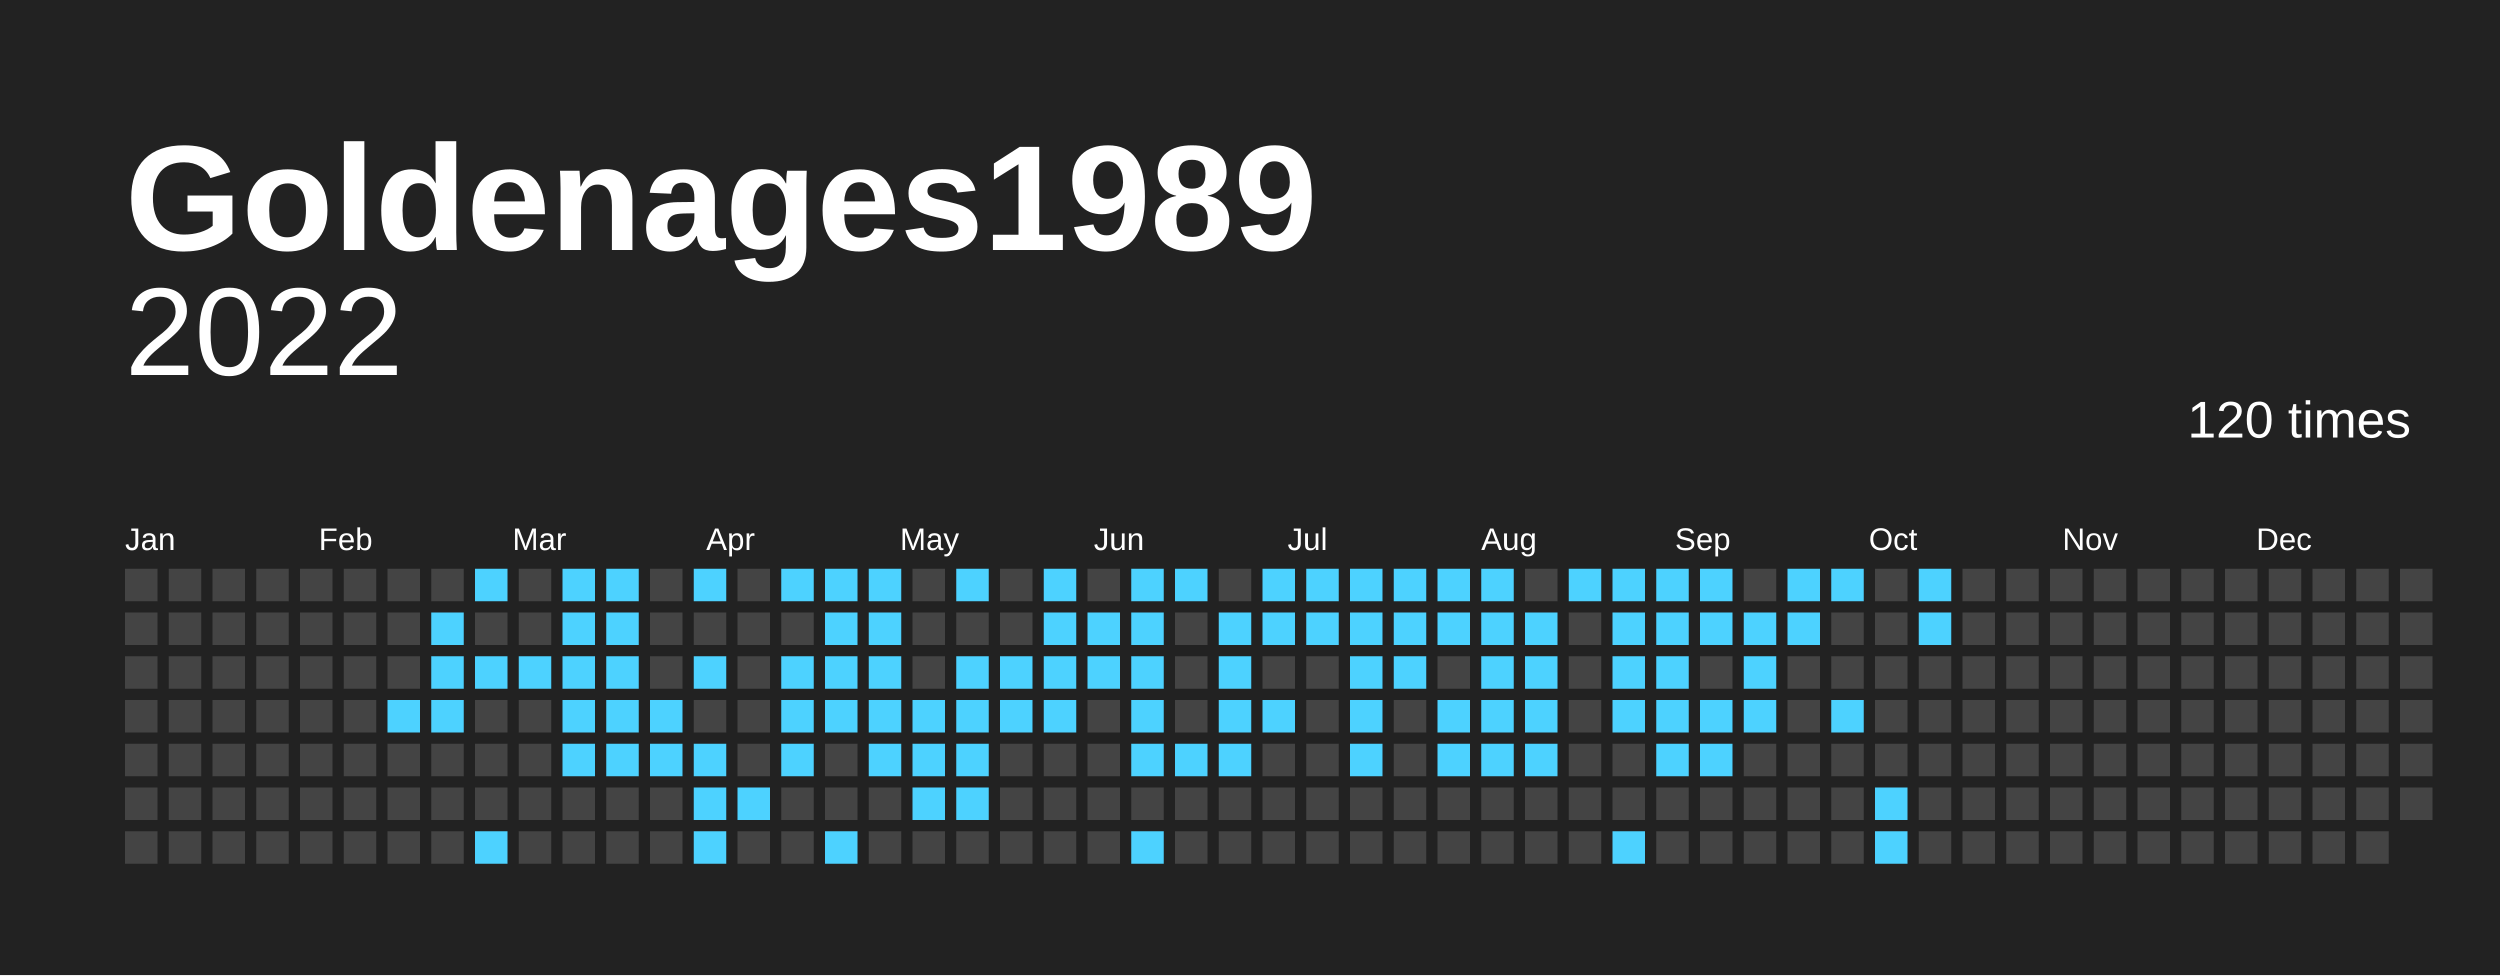
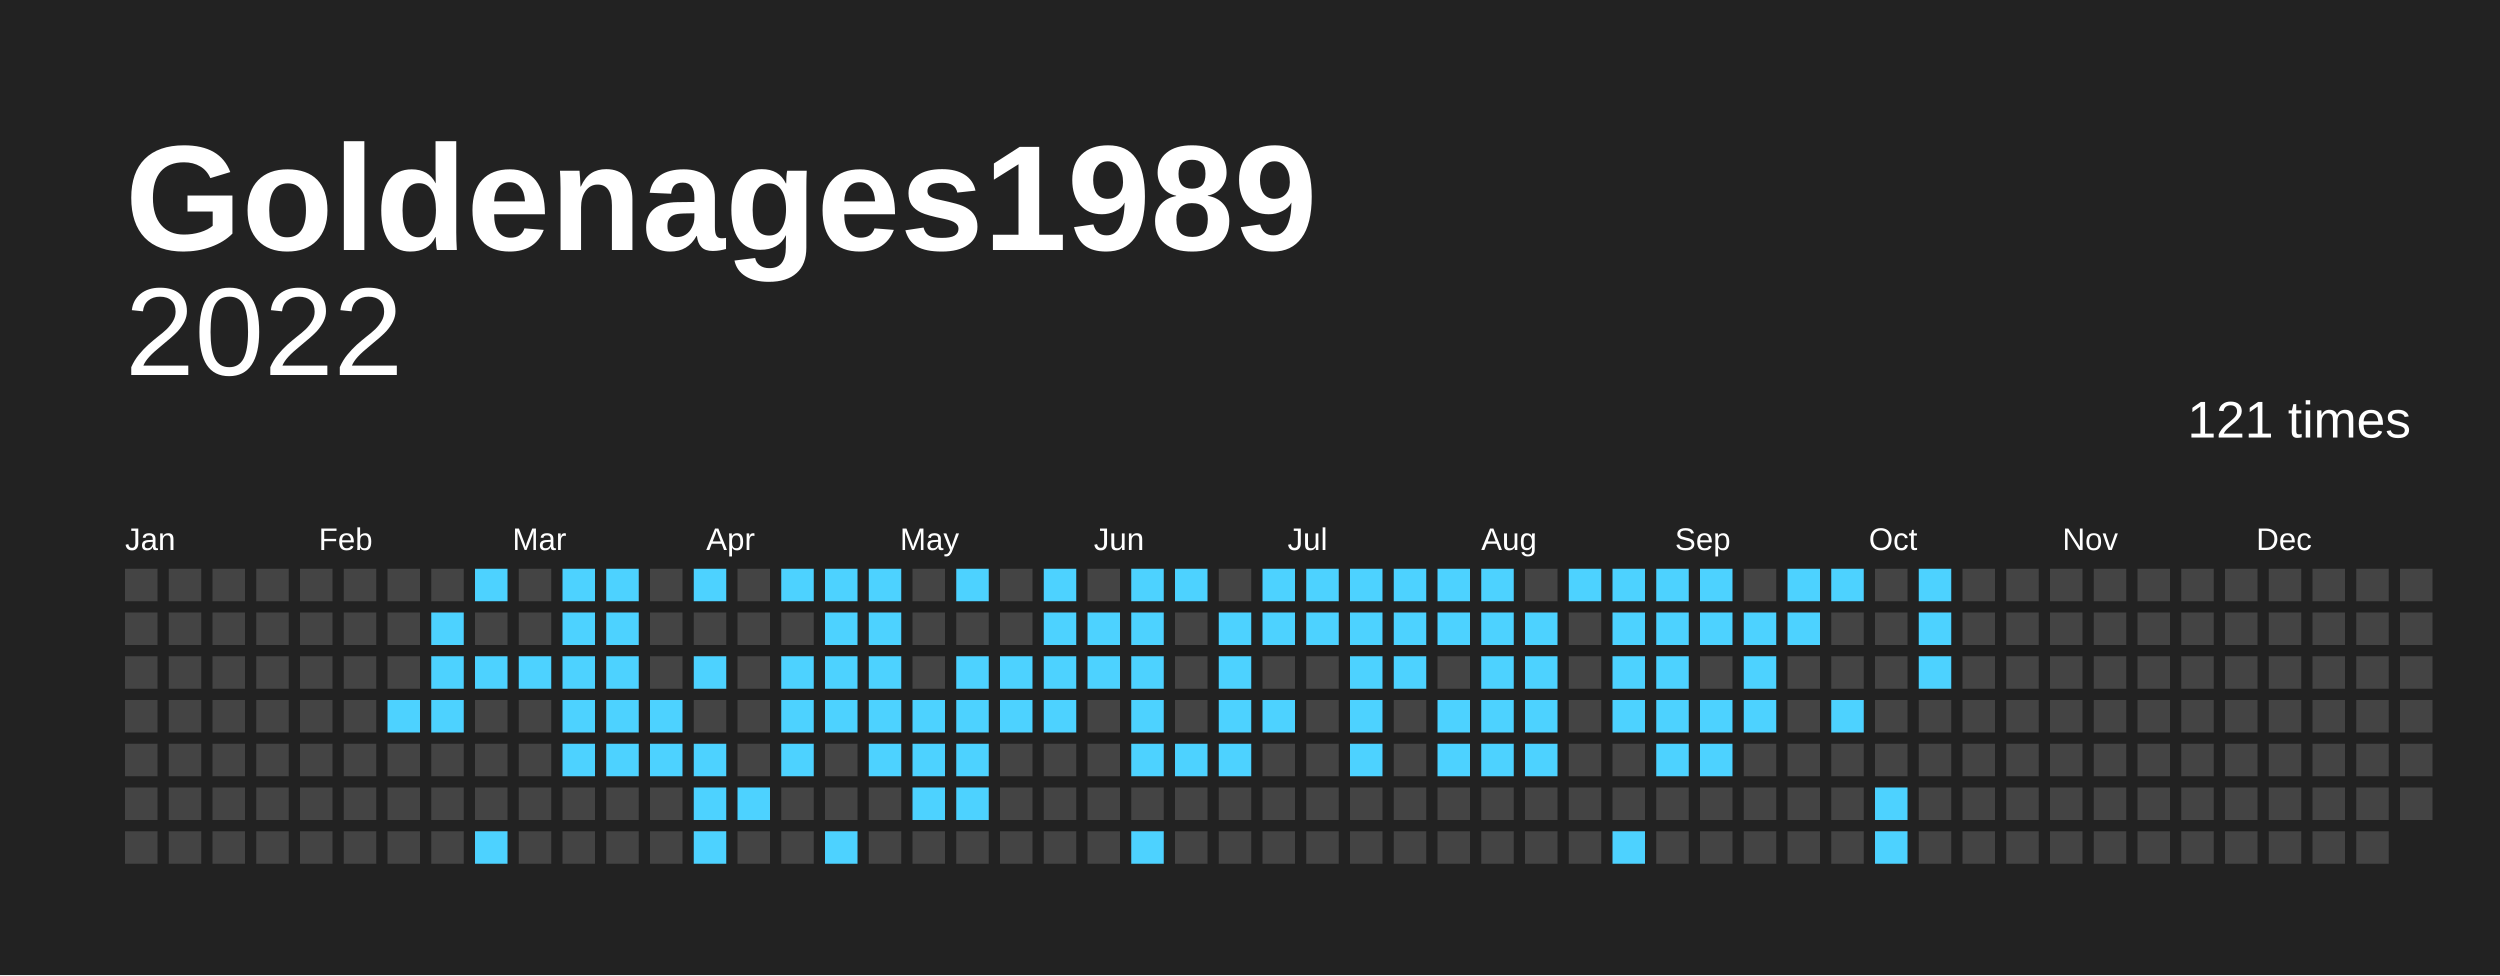
<svg xmlns="http://www.w3.org/2000/svg" baseProfile="full" height="78mm" version="1.1" viewBox="0,0,200,78" width="200mm">
  <defs />
  <rect fill="#222222" height="78" width="200" x="0" y="0" />
  <text fill="#FFFFFF" style="font-size:12px; font-family:Arial; font-weight:bold;" x="10" y="20">Goldenages1989</text>
  <text alignment-baseline="hanging" fill="#FFFFFF" style="font-size:10.0px; font-family:Arial;" x="10" y="30">2022</text>
-   <text alignment-baseline="hanging" fill="#FFFFFF" style="font-size:4.125px; font-family:Arial;" x="175" y="35">120 times</text>
+   <text alignment-baseline="hanging" fill="#FFFFFF" style="font-size:4.125px; font-family:Arial;" x="175" y="35">121 times</text>
  <text fill="#FFFFFF" style="font-size:2.5px; font-family:Arial" x="10.0" y="44">Jan</text>
  <text fill="#FFFFFF" style="font-size:2.5px; font-family:Arial" x="25.5" y="44">Feb</text>
  <text fill="#FFFFFF" style="font-size:2.5px; font-family:Arial" x="41.0" y="44">Mar</text>
  <text fill="#FFFFFF" style="font-size:2.5px; font-family:Arial" x="56.5" y="44">Apr</text>
  <text fill="#FFFFFF" style="font-size:2.5px; font-family:Arial" x="72.0" y="44">May</text>
  <text fill="#FFFFFF" style="font-size:2.5px; font-family:Arial" x="87.5" y="44">Jun</text>
  <text fill="#FFFFFF" style="font-size:2.5px; font-family:Arial" x="103.0" y="44">Jul</text>
  <text fill="#FFFFFF" style="font-size:2.5px; font-family:Arial" x="118.5" y="44">Aug</text>
  <text fill="#FFFFFF" style="font-size:2.5px; font-family:Arial" x="134.0" y="44">Sep</text>
  <text fill="#FFFFFF" style="font-size:2.5px; font-family:Arial" x="149.5" y="44">Oct</text>
  <text fill="#FFFFFF" style="font-size:2.5px; font-family:Arial" x="165.0" y="44">Nov</text>
  <text fill="#FFFFFF" style="font-size:2.5px; font-family:Arial" x="180.5" y="44">Dec</text>
  <rect fill="#444444" height="2.6" width="2.6" x="10.0" y="45.5" />
  <rect fill="#444444" height="2.6" width="2.6" x="10.0" y="49.0" />
  <rect fill="#444444" height="2.6" width="2.6" x="10.0" y="52.5" />
  <rect fill="#444444" height="2.6" width="2.6" x="10.0" y="56.0" />
  <rect fill="#444444" height="2.6" width="2.6" x="10.0" y="59.5" />
  <rect fill="#444444" height="2.6" width="2.6" x="10.0" y="63.0" />
  <rect fill="#444444" height="2.6" width="2.6" x="10.0" y="66.5" />
  <rect fill="#444444" height="2.6" width="2.6" x="13.5" y="45.5" />
  <rect fill="#444444" height="2.6" width="2.6" x="13.5" y="49.0" />
  <rect fill="#444444" height="2.6" width="2.6" x="13.5" y="52.5" />
  <rect fill="#444444" height="2.6" width="2.6" x="13.5" y="56.0" />
  <rect fill="#444444" height="2.6" width="2.6" x="13.5" y="59.5" />
  <rect fill="#444444" height="2.6" width="2.6" x="13.5" y="63.0" />
  <rect fill="#444444" height="2.6" width="2.6" x="13.5" y="66.5" />
  <rect fill="#444444" height="2.6" width="2.6" x="17.0" y="45.5" />
  <rect fill="#444444" height="2.6" width="2.6" x="17.0" y="49.0" />
  <rect fill="#444444" height="2.6" width="2.6" x="17.0" y="52.5" />
  <rect fill="#444444" height="2.6" width="2.6" x="17.0" y="56.0" />
  <rect fill="#444444" height="2.6" width="2.6" x="17.0" y="59.5" />
  <rect fill="#444444" height="2.6" width="2.6" x="17.0" y="63.0" />
  <rect fill="#444444" height="2.6" width="2.6" x="17.0" y="66.5" />
  <rect fill="#444444" height="2.6" width="2.6" x="20.5" y="45.5" />
  <rect fill="#444444" height="2.6" width="2.6" x="20.5" y="49.0" />
  <rect fill="#444444" height="2.6" width="2.6" x="20.5" y="52.5" />
  <rect fill="#444444" height="2.6" width="2.6" x="20.5" y="56.0" />
  <rect fill="#444444" height="2.6" width="2.6" x="20.5" y="59.5" />
  <rect fill="#444444" height="2.6" width="2.6" x="20.5" y="63.0" />
  <rect fill="#444444" height="2.6" width="2.6" x="20.5" y="66.5" />
  <rect fill="#444444" height="2.6" width="2.6" x="24.0" y="45.5" />
  <rect fill="#444444" height="2.6" width="2.6" x="24.0" y="49.0" />
  <rect fill="#444444" height="2.6" width="2.6" x="24.0" y="52.5" />
  <rect fill="#444444" height="2.6" width="2.6" x="24.0" y="56.0" />
  <rect fill="#444444" height="2.6" width="2.6" x="24.0" y="59.5" />
  <rect fill="#444444" height="2.6" width="2.6" x="24.0" y="63.0" />
  <rect fill="#444444" height="2.6" width="2.6" x="24.0" y="66.5" />
  <rect fill="#444444" height="2.6" width="2.6" x="27.5" y="45.5" />
  <rect fill="#444444" height="2.6" width="2.6" x="27.5" y="49.0" />
  <rect fill="#444444" height="2.6" width="2.6" x="27.5" y="52.5" />
  <rect fill="#444444" height="2.6" width="2.6" x="27.5" y="56.0" />
  <rect fill="#444444" height="2.6" width="2.6" x="27.5" y="59.5" />
  <rect fill="#444444" height="2.6" width="2.6" x="27.5" y="63.0" />
  <rect fill="#444444" height="2.6" width="2.6" x="27.5" y="66.5" />
  <rect fill="#444444" height="2.6" width="2.6" x="31.0" y="45.5" />
  <rect fill="#444444" height="2.6" width="2.6" x="31.0" y="49.0" />
  <rect fill="#444444" height="2.6" width="2.6" x="31.0" y="52.5" />
  <rect fill="#4DD2FF" height="2.6" width="2.6" x="31.0" y="56.0" />
  <rect fill="#444444" height="2.6" width="2.6" x="31.0" y="59.5" />
  <rect fill="#444444" height="2.6" width="2.6" x="31.0" y="63.0" />
  <rect fill="#444444" height="2.6" width="2.6" x="31.0" y="66.5" />
  <rect fill="#444444" height="2.6" width="2.6" x="34.5" y="45.5" />
  <rect fill="#4DD2FF" height="2.6" width="2.6" x="34.5" y="49.0" />
  <rect fill="#4DD2FF" height="2.6" width="2.6" x="34.5" y="52.5" />
  <rect fill="#4DD2FF" height="2.6" width="2.6" x="34.5" y="56.0" />
  <rect fill="#444444" height="2.6" width="2.6" x="34.5" y="59.5" />
  <rect fill="#444444" height="2.6" width="2.6" x="34.5" y="63.0" />
  <rect fill="#444444" height="2.6" width="2.6" x="34.5" y="66.5" />
  <rect fill="#4DD2FF" height="2.6" width="2.6" x="38.0" y="45.5" />
  <rect fill="#444444" height="2.6" width="2.6" x="38.0" y="49.0" />
  <rect fill="#4DD2FF" height="2.6" width="2.6" x="38.0" y="52.5" />
  <rect fill="#444444" height="2.6" width="2.6" x="38.0" y="56.0" />
  <rect fill="#444444" height="2.6" width="2.6" x="38.0" y="59.5" />
  <rect fill="#444444" height="2.6" width="2.6" x="38.0" y="63.0" />
  <rect fill="#4DD2FF" height="2.6" width="2.6" x="38.0" y="66.5" />
  <rect fill="#444444" height="2.6" width="2.6" x="41.5" y="45.5" />
  <rect fill="#444444" height="2.6" width="2.6" x="41.5" y="49.0" />
  <rect fill="#4DD2FF" height="2.6" width="2.6" x="41.5" y="52.5" />
  <rect fill="#444444" height="2.6" width="2.6" x="41.5" y="56.0" />
  <rect fill="#444444" height="2.6" width="2.6" x="41.5" y="59.5" />
  <rect fill="#444444" height="2.6" width="2.6" x="41.5" y="63.0" />
  <rect fill="#444444" height="2.6" width="2.6" x="41.5" y="66.5" />
  <rect fill="#4DD2FF" height="2.6" width="2.6" x="45.0" y="45.5" />
  <rect fill="#4DD2FF" height="2.6" width="2.6" x="45.0" y="49.0" />
  <rect fill="#4DD2FF" height="2.6" width="2.6" x="45.0" y="52.5" />
  <rect fill="#4DD2FF" height="2.6" width="2.6" x="45.0" y="56.0" />
  <rect fill="#4DD2FF" height="2.6" width="2.6" x="45.0" y="59.5" />
  <rect fill="#444444" height="2.6" width="2.6" x="45.0" y="63.0" />
  <rect fill="#444444" height="2.6" width="2.6" x="45.0" y="66.5" />
  <rect fill="#4DD2FF" height="2.6" width="2.6" x="48.5" y="45.5" />
  <rect fill="#4DD2FF" height="2.6" width="2.6" x="48.5" y="49.0" />
  <rect fill="#4DD2FF" height="2.6" width="2.6" x="48.5" y="52.5" />
  <rect fill="#4DD2FF" height="2.6" width="2.6" x="48.5" y="56.0" />
  <rect fill="#4DD2FF" height="2.6" width="2.6" x="48.5" y="59.5" />
  <rect fill="#444444" height="2.6" width="2.6" x="48.5" y="63.0" />
  <rect fill="#444444" height="2.6" width="2.6" x="48.5" y="66.5" />
  <rect fill="#444444" height="2.6" width="2.6" x="52.0" y="45.5" />
  <rect fill="#444444" height="2.6" width="2.6" x="52.0" y="49.0" />
  <rect fill="#444444" height="2.6" width="2.6" x="52.0" y="52.5" />
  <rect fill="#4DD2FF" height="2.6" width="2.6" x="52.0" y="56.0" />
  <rect fill="#4DD2FF" height="2.6" width="2.6" x="52.0" y="59.5" />
  <rect fill="#444444" height="2.6" width="2.6" x="52.0" y="63.0" />
  <rect fill="#444444" height="2.6" width="2.6" x="52.0" y="66.5" />
  <rect fill="#4DD2FF" height="2.6" width="2.6" x="55.5" y="45.5" />
  <rect fill="#444444" height="2.6" width="2.6" x="55.5" y="49.0" />
  <rect fill="#4DD2FF" height="2.6" width="2.6" x="55.5" y="52.5" />
  <rect fill="#444444" height="2.6" width="2.6" x="55.5" y="56.0" />
  <rect fill="#4DD2FF" height="2.6" width="2.6" x="55.5" y="59.5" />
  <rect fill="#4DD2FF" height="2.6" width="2.6" x="55.5" y="63.0" />
  <rect fill="#4DD2FF" height="2.6" width="2.6" x="55.5" y="66.5" />
  <rect fill="#444444" height="2.6" width="2.6" x="59.0" y="45.5" />
  <rect fill="#444444" height="2.6" width="2.6" x="59.0" y="49.0" />
  <rect fill="#444444" height="2.6" width="2.6" x="59.0" y="52.5" />
  <rect fill="#444444" height="2.6" width="2.6" x="59.0" y="56.0" />
  <rect fill="#444444" height="2.6" width="2.6" x="59.0" y="59.5" />
  <rect fill="#4DD2FF" height="2.6" width="2.6" x="59.0" y="63.0" />
  <rect fill="#444444" height="2.6" width="2.6" x="59.0" y="66.5" />
  <rect fill="#4DD2FF" height="2.6" width="2.6" x="62.5" y="45.5" />
  <rect fill="#444444" height="2.6" width="2.6" x="62.5" y="49.0" />
  <rect fill="#4DD2FF" height="2.6" width="2.6" x="62.5" y="52.5" />
  <rect fill="#4DD2FF" height="2.6" width="2.6" x="62.5" y="56.0" />
  <rect fill="#4DD2FF" height="2.6" width="2.6" x="62.5" y="59.5" />
  <rect fill="#444444" height="2.6" width="2.6" x="62.5" y="63.0" />
  <rect fill="#444444" height="2.6" width="2.6" x="62.5" y="66.5" />
  <rect fill="#4DD2FF" height="2.6" width="2.6" x="66.0" y="45.5" />
  <rect fill="#4DD2FF" height="2.6" width="2.6" x="66.0" y="49.0" />
  <rect fill="#4DD2FF" height="2.6" width="2.6" x="66.0" y="52.5" />
  <rect fill="#4DD2FF" height="2.6" width="2.6" x="66.0" y="56.0" />
  <rect fill="#444444" height="2.6" width="2.6" x="66.0" y="59.5" />
  <rect fill="#444444" height="2.6" width="2.6" x="66.0" y="63.0" />
  <rect fill="#4DD2FF" height="2.6" width="2.6" x="66.0" y="66.5" />
  <rect fill="#4DD2FF" height="2.6" width="2.6" x="69.5" y="45.5" />
  <rect fill="#4DD2FF" height="2.6" width="2.6" x="69.5" y="49.0" />
  <rect fill="#4DD2FF" height="2.6" width="2.6" x="69.5" y="52.5" />
  <rect fill="#4DD2FF" height="2.6" width="2.6" x="69.5" y="56.0" />
  <rect fill="#4DD2FF" height="2.6" width="2.6" x="69.5" y="59.5" />
  <rect fill="#444444" height="2.6" width="2.6" x="69.5" y="63.0" />
  <rect fill="#444444" height="2.6" width="2.6" x="69.5" y="66.5" />
  <rect fill="#444444" height="2.6" width="2.6" x="73.0" y="45.5" />
  <rect fill="#444444" height="2.6" width="2.6" x="73.0" y="49.0" />
  <rect fill="#444444" height="2.6" width="2.6" x="73.0" y="52.5" />
  <rect fill="#4DD2FF" height="2.6" width="2.6" x="73.0" y="56.0" />
  <rect fill="#4DD2FF" height="2.6" width="2.6" x="73.0" y="59.5" />
  <rect fill="#4DD2FF" height="2.6" width="2.6" x="73.0" y="63.0" />
  <rect fill="#444444" height="2.6" width="2.6" x="73.0" y="66.5" />
  <rect fill="#4DD2FF" height="2.6" width="2.6" x="76.5" y="45.5" />
  <rect fill="#444444" height="2.6" width="2.6" x="76.5" y="49.0" />
  <rect fill="#4DD2FF" height="2.6" width="2.6" x="76.5" y="52.5" />
  <rect fill="#4DD2FF" height="2.6" width="2.6" x="76.5" y="56.0" />
  <rect fill="#4DD2FF" height="2.6" width="2.6" x="76.5" y="59.5" />
  <rect fill="#4DD2FF" height="2.6" width="2.6" x="76.5" y="63.0" />
  <rect fill="#444444" height="2.6" width="2.6" x="76.5" y="66.5" />
  <rect fill="#444444" height="2.6" width="2.6" x="80.0" y="45.5" />
  <rect fill="#444444" height="2.6" width="2.6" x="80.0" y="49.0" />
  <rect fill="#4DD2FF" height="2.6" width="2.6" x="80.0" y="52.5" />
  <rect fill="#4DD2FF" height="2.6" width="2.6" x="80.0" y="56.0" />
  <rect fill="#444444" height="2.6" width="2.6" x="80.0" y="59.5" />
  <rect fill="#444444" height="2.6" width="2.6" x="80.0" y="63.0" />
  <rect fill="#444444" height="2.6" width="2.6" x="80.0" y="66.5" />
  <rect fill="#4DD2FF" height="2.6" width="2.6" x="83.5" y="45.5" />
  <rect fill="#4DD2FF" height="2.6" width="2.6" x="83.5" y="49.0" />
  <rect fill="#4DD2FF" height="2.6" width="2.6" x="83.5" y="52.5" />
  <rect fill="#4DD2FF" height="2.6" width="2.6" x="83.5" y="56.0" />
  <rect fill="#444444" height="2.6" width="2.6" x="83.5" y="59.5" />
  <rect fill="#444444" height="2.6" width="2.6" x="83.5" y="63.0" />
  <rect fill="#444444" height="2.6" width="2.6" x="83.5" y="66.5" />
  <rect fill="#444444" height="2.6" width="2.6" x="87.0" y="45.5" />
  <rect fill="#4DD2FF" height="2.6" width="2.6" x="87.0" y="49.0" />
  <rect fill="#4DD2FF" height="2.6" width="2.6" x="87.0" y="52.5" />
  <rect fill="#444444" height="2.6" width="2.6" x="87.0" y="56.0" />
  <rect fill="#444444" height="2.6" width="2.6" x="87.0" y="59.5" />
  <rect fill="#444444" height="2.6" width="2.6" x="87.0" y="63.0" />
  <rect fill="#444444" height="2.6" width="2.6" x="87.0" y="66.5" />
  <rect fill="#4DD2FF" height="2.6" width="2.6" x="90.5" y="45.5" />
  <rect fill="#4DD2FF" height="2.6" width="2.6" x="90.5" y="49.0" />
  <rect fill="#4DD2FF" height="2.6" width="2.6" x="90.5" y="52.5" />
  <rect fill="#4DD2FF" height="2.6" width="2.6" x="90.5" y="56.0" />
  <rect fill="#4DD2FF" height="2.6" width="2.6" x="90.5" y="59.5" />
  <rect fill="#444444" height="2.6" width="2.6" x="90.5" y="63.0" />
  <rect fill="#4DD2FF" height="2.6" width="2.6" x="90.5" y="66.5" />
  <rect fill="#4DD2FF" height="2.6" width="2.6" x="94.0" y="45.5" />
  <rect fill="#444444" height="2.6" width="2.6" x="94.0" y="49.0" />
  <rect fill="#444444" height="2.6" width="2.6" x="94.0" y="52.5" />
  <rect fill="#444444" height="2.6" width="2.6" x="94.0" y="56.0" />
  <rect fill="#4DD2FF" height="2.6" width="2.6" x="94.0" y="59.5" />
  <rect fill="#444444" height="2.6" width="2.6" x="94.0" y="63.0" />
  <rect fill="#444444" height="2.6" width="2.6" x="94.0" y="66.5" />
  <rect fill="#444444" height="2.6" width="2.6" x="97.5" y="45.5" />
  <rect fill="#4DD2FF" height="2.6" width="2.6" x="97.5" y="49.0" />
  <rect fill="#4DD2FF" height="2.6" width="2.6" x="97.5" y="52.5" />
  <rect fill="#4DD2FF" height="2.6" width="2.6" x="97.5" y="56.0" />
  <rect fill="#4DD2FF" height="2.6" width="2.6" x="97.5" y="59.5" />
  <rect fill="#444444" height="2.6" width="2.6" x="97.5" y="63.0" />
  <rect fill="#444444" height="2.6" width="2.6" x="97.5" y="66.5" />
  <rect fill="#4DD2FF" height="2.6" width="2.6" x="101.0" y="45.5" />
  <rect fill="#4DD2FF" height="2.6" width="2.6" x="101.0" y="49.0" />
  <rect fill="#444444" height="2.6" width="2.6" x="101.0" y="52.5" />
  <rect fill="#4DD2FF" height="2.6" width="2.6" x="101.0" y="56.0" />
  <rect fill="#444444" height="2.6" width="2.6" x="101.0" y="59.5" />
  <rect fill="#444444" height="2.6" width="2.6" x="101.0" y="63.0" />
  <rect fill="#444444" height="2.6" width="2.6" x="101.0" y="66.5" />
  <rect fill="#4DD2FF" height="2.6" width="2.6" x="104.5" y="45.5" />
  <rect fill="#4DD2FF" height="2.6" width="2.6" x="104.5" y="49.0" />
  <rect fill="#444444" height="2.6" width="2.6" x="104.5" y="52.5" />
  <rect fill="#444444" height="2.6" width="2.6" x="104.5" y="56.0" />
  <rect fill="#444444" height="2.6" width="2.6" x="104.5" y="59.5" />
  <rect fill="#444444" height="2.6" width="2.6" x="104.5" y="63.0" />
  <rect fill="#444444" height="2.6" width="2.6" x="104.5" y="66.5" />
  <rect fill="#4DD2FF" height="2.6" width="2.6" x="108.0" y="45.5" />
  <rect fill="#4DD2FF" height="2.6" width="2.6" x="108.0" y="49.0" />
  <rect fill="#4DD2FF" height="2.6" width="2.6" x="108.0" y="52.5" />
  <rect fill="#4DD2FF" height="2.6" width="2.6" x="108.0" y="56.0" />
  <rect fill="#4DD2FF" height="2.6" width="2.6" x="108.0" y="59.5" />
  <rect fill="#444444" height="2.6" width="2.6" x="108.0" y="63.0" />
  <rect fill="#444444" height="2.6" width="2.6" x="108.0" y="66.5" />
  <rect fill="#4DD2FF" height="2.6" width="2.6" x="111.5" y="45.5" />
  <rect fill="#4DD2FF" height="2.6" width="2.6" x="111.5" y="49.0" />
  <rect fill="#4DD2FF" height="2.6" width="2.6" x="111.5" y="52.5" />
  <rect fill="#444444" height="2.6" width="2.6" x="111.5" y="56.0" />
  <rect fill="#444444" height="2.6" width="2.6" x="111.5" y="59.5" />
  <rect fill="#444444" height="2.6" width="2.6" x="111.5" y="63.0" />
  <rect fill="#444444" height="2.6" width="2.6" x="111.5" y="66.5" />
  <rect fill="#4DD2FF" height="2.6" width="2.6" x="115.0" y="45.5" />
  <rect fill="#4DD2FF" height="2.6" width="2.6" x="115.0" y="49.0" />
  <rect fill="#444444" height="2.6" width="2.6" x="115.0" y="52.5" />
  <rect fill="#4DD2FF" height="2.6" width="2.6" x="115.0" y="56.0" />
  <rect fill="#4DD2FF" height="2.6" width="2.6" x="115.0" y="59.5" />
  <rect fill="#444444" height="2.6" width="2.6" x="115.0" y="63.0" />
  <rect fill="#444444" height="2.6" width="2.6" x="115.0" y="66.5" />
  <rect fill="#4DD2FF" height="2.6" width="2.6" x="118.5" y="45.5" />
  <rect fill="#4DD2FF" height="2.6" width="2.6" x="118.5" y="49.0" />
  <rect fill="#4DD2FF" height="2.6" width="2.6" x="118.5" y="52.5" />
  <rect fill="#4DD2FF" height="2.6" width="2.6" x="118.5" y="56.0" />
  <rect fill="#4DD2FF" height="2.6" width="2.6" x="118.5" y="59.5" />
  <rect fill="#444444" height="2.6" width="2.6" x="118.5" y="63.0" />
  <rect fill="#444444" height="2.6" width="2.6" x="118.5" y="66.5" />
  <rect fill="#444444" height="2.6" width="2.6" x="122.0" y="45.5" />
  <rect fill="#4DD2FF" height="2.6" width="2.6" x="122.0" y="49.0" />
  <rect fill="#4DD2FF" height="2.6" width="2.6" x="122.0" y="52.5" />
  <rect fill="#4DD2FF" height="2.6" width="2.6" x="122.0" y="56.0" />
  <rect fill="#4DD2FF" height="2.6" width="2.6" x="122.0" y="59.5" />
  <rect fill="#444444" height="2.6" width="2.6" x="122.0" y="63.0" />
  <rect fill="#444444" height="2.6" width="2.6" x="122.0" y="66.5" />
  <rect fill="#4DD2FF" height="2.6" width="2.6" x="125.5" y="45.5" />
  <rect fill="#444444" height="2.6" width="2.6" x="125.5" y="49.0" />
  <rect fill="#444444" height="2.6" width="2.6" x="125.5" y="52.5" />
  <rect fill="#444444" height="2.6" width="2.6" x="125.5" y="56.0" />
  <rect fill="#444444" height="2.6" width="2.6" x="125.5" y="59.5" />
  <rect fill="#444444" height="2.6" width="2.6" x="125.5" y="63.0" />
  <rect fill="#444444" height="2.6" width="2.6" x="125.5" y="66.5" />
  <rect fill="#4DD2FF" height="2.6" width="2.6" x="129.0" y="45.5" />
  <rect fill="#4DD2FF" height="2.6" width="2.6" x="129.0" y="49.0" />
  <rect fill="#4DD2FF" height="2.6" width="2.6" x="129.0" y="52.5" />
  <rect fill="#4DD2FF" height="2.6" width="2.6" x="129.0" y="56.0" />
  <rect fill="#444444" height="2.6" width="2.6" x="129.0" y="59.5" />
  <rect fill="#444444" height="2.6" width="2.6" x="129.0" y="63.0" />
  <rect fill="#4DD2FF" height="2.6" width="2.6" x="129.0" y="66.5" />
  <rect fill="#4DD2FF" height="2.6" width="2.6" x="132.5" y="45.5" />
  <rect fill="#4DD2FF" height="2.6" width="2.6" x="132.5" y="49.0" />
  <rect fill="#4DD2FF" height="2.6" width="2.6" x="132.5" y="52.5" />
  <rect fill="#4DD2FF" height="2.6" width="2.6" x="132.5" y="56.0" />
  <rect fill="#4DD2FF" height="2.6" width="2.6" x="132.5" y="59.5" />
  <rect fill="#444444" height="2.6" width="2.6" x="132.5" y="63.0" />
  <rect fill="#444444" height="2.6" width="2.6" x="132.5" y="66.5" />
  <rect fill="#4DD2FF" height="2.6" width="2.6" x="136.0" y="45.5" />
  <rect fill="#4DD2FF" height="2.6" width="2.6" x="136.0" y="49.0" />
  <rect fill="#444444" height="2.6" width="2.6" x="136.0" y="52.5" />
  <rect fill="#4DD2FF" height="2.6" width="2.6" x="136.0" y="56.0" />
  <rect fill="#4DD2FF" height="2.6" width="2.6" x="136.0" y="59.5" />
  <rect fill="#444444" height="2.6" width="2.6" x="136.0" y="63.0" />
  <rect fill="#444444" height="2.6" width="2.6" x="136.0" y="66.5" />
  <rect fill="#444444" height="2.6" width="2.6" x="139.5" y="45.5" />
  <rect fill="#4DD2FF" height="2.6" width="2.6" x="139.5" y="49.0" />
  <rect fill="#4DD2FF" height="2.6" width="2.6" x="139.5" y="52.5" />
  <rect fill="#4DD2FF" height="2.6" width="2.6" x="139.5" y="56.0" />
  <rect fill="#444444" height="2.6" width="2.6" x="139.5" y="59.5" />
  <rect fill="#444444" height="2.6" width="2.6" x="139.5" y="63.0" />
  <rect fill="#444444" height="2.6" width="2.6" x="139.5" y="66.5" />
  <rect fill="#4DD2FF" height="2.6" width="2.6" x="143.0" y="45.5" />
  <rect fill="#4DD2FF" height="2.6" width="2.6" x="143.0" y="49.0" />
  <rect fill="#444444" height="2.6" width="2.6" x="143.0" y="52.5" />
  <rect fill="#444444" height="2.6" width="2.6" x="143.0" y="56.0" />
  <rect fill="#444444" height="2.6" width="2.6" x="143.0" y="59.5" />
  <rect fill="#444444" height="2.6" width="2.6" x="143.0" y="63.0" />
  <rect fill="#444444" height="2.6" width="2.6" x="143.0" y="66.5" />
  <rect fill="#4DD2FF" height="2.6" width="2.6" x="146.5" y="45.5" />
  <rect fill="#444444" height="2.6" width="2.6" x="146.5" y="49.0" />
  <rect fill="#444444" height="2.6" width="2.6" x="146.5" y="52.5" />
  <rect fill="#4DD2FF" height="2.6" width="2.6" x="146.5" y="56.0" />
  <rect fill="#444444" height="2.6" width="2.6" x="146.5" y="59.5" />
  <rect fill="#444444" height="2.6" width="2.6" x="146.5" y="63.0" />
  <rect fill="#444444" height="2.6" width="2.6" x="146.5" y="66.5" />
  <rect fill="#444444" height="2.6" width="2.6" x="150.0" y="45.5" />
  <rect fill="#444444" height="2.6" width="2.6" x="150.0" y="49.0" />
  <rect fill="#444444" height="2.6" width="2.6" x="150.0" y="52.5" />
  <rect fill="#444444" height="2.6" width="2.6" x="150.0" y="56.0" />
  <rect fill="#444444" height="2.6" width="2.6" x="150.0" y="59.5" />
  <rect fill="#4DD2FF" height="2.6" width="2.6" x="150.0" y="63.0" />
  <rect fill="#4DD2FF" height="2.6" width="2.6" x="150.0" y="66.5" />
  <rect fill="#4DD2FF" height="2.6" width="2.6" x="153.5" y="45.5" />
  <rect fill="#4DD2FF" height="2.6" width="2.6" x="153.5" y="49.0" />
-   <rect fill="#444444" height="2.6" width="2.6" x="153.5" y="52.5" />
+   <rect fill="#4DD2FF" height="2.6" width="2.6" x="153.5" y="52.5" />
  <rect fill="#444444" height="2.6" width="2.6" x="153.5" y="56.0" />
  <rect fill="#444444" height="2.6" width="2.6" x="153.5" y="59.5" />
  <rect fill="#444444" height="2.6" width="2.6" x="153.5" y="63.0" />
  <rect fill="#444444" height="2.6" width="2.6" x="153.5" y="66.5" />
  <rect fill="#444444" height="2.6" width="2.6" x="157.0" y="45.5" />
  <rect fill="#444444" height="2.6" width="2.6" x="157.0" y="49.0" />
  <rect fill="#444444" height="2.6" width="2.6" x="157.0" y="52.5" />
  <rect fill="#444444" height="2.6" width="2.6" x="157.0" y="56.0" />
  <rect fill="#444444" height="2.6" width="2.6" x="157.0" y="59.5" />
  <rect fill="#444444" height="2.6" width="2.6" x="157.0" y="63.0" />
  <rect fill="#444444" height="2.6" width="2.6" x="157.0" y="66.5" />
  <rect fill="#444444" height="2.6" width="2.6" x="160.5" y="45.5" />
  <rect fill="#444444" height="2.6" width="2.6" x="160.5" y="49.0" />
  <rect fill="#444444" height="2.6" width="2.6" x="160.5" y="52.5" />
  <rect fill="#444444" height="2.6" width="2.6" x="160.5" y="56.0" />
  <rect fill="#444444" height="2.6" width="2.6" x="160.5" y="59.5" />
  <rect fill="#444444" height="2.6" width="2.6" x="160.5" y="63.0" />
  <rect fill="#444444" height="2.6" width="2.6" x="160.5" y="66.5" />
  <rect fill="#444444" height="2.6" width="2.6" x="164.0" y="45.5" />
  <rect fill="#444444" height="2.6" width="2.6" x="164.0" y="49.0" />
  <rect fill="#444444" height="2.6" width="2.6" x="164.0" y="52.5" />
  <rect fill="#444444" height="2.6" width="2.6" x="164.0" y="56.0" />
  <rect fill="#444444" height="2.6" width="2.6" x="164.0" y="59.5" />
  <rect fill="#444444" height="2.6" width="2.6" x="164.0" y="63.0" />
  <rect fill="#444444" height="2.6" width="2.6" x="164.0" y="66.5" />
  <rect fill="#444444" height="2.6" width="2.6" x="167.5" y="45.5" />
  <rect fill="#444444" height="2.6" width="2.6" x="167.5" y="49.0" />
  <rect fill="#444444" height="2.6" width="2.6" x="167.5" y="52.5" />
  <rect fill="#444444" height="2.6" width="2.6" x="167.5" y="56.0" />
  <rect fill="#444444" height="2.6" width="2.6" x="167.5" y="59.5" />
  <rect fill="#444444" height="2.6" width="2.6" x="167.5" y="63.0" />
  <rect fill="#444444" height="2.6" width="2.6" x="167.5" y="66.5" />
  <rect fill="#444444" height="2.6" width="2.6" x="171.0" y="45.5" />
  <rect fill="#444444" height="2.6" width="2.6" x="171.0" y="49.0" />
  <rect fill="#444444" height="2.6" width="2.6" x="171.0" y="52.5" />
  <rect fill="#444444" height="2.6" width="2.6" x="171.0" y="56.0" />
  <rect fill="#444444" height="2.6" width="2.6" x="171.0" y="59.5" />
  <rect fill="#444444" height="2.6" width="2.6" x="171.0" y="63.0" />
  <rect fill="#444444" height="2.6" width="2.6" x="171.0" y="66.5" />
  <rect fill="#444444" height="2.6" width="2.6" x="174.5" y="45.5" />
  <rect fill="#444444" height="2.6" width="2.6" x="174.5" y="49.0" />
  <rect fill="#444444" height="2.6" width="2.6" x="174.5" y="52.5" />
  <rect fill="#444444" height="2.6" width="2.6" x="174.5" y="56.0" />
  <rect fill="#444444" height="2.6" width="2.6" x="174.5" y="59.5" />
  <rect fill="#444444" height="2.6" width="2.6" x="174.5" y="63.0" />
  <rect fill="#444444" height="2.6" width="2.6" x="174.5" y="66.5" />
  <rect fill="#444444" height="2.6" width="2.6" x="178.0" y="45.5" />
  <rect fill="#444444" height="2.6" width="2.6" x="178.0" y="49.0" />
  <rect fill="#444444" height="2.6" width="2.6" x="178.0" y="52.5" />
  <rect fill="#444444" height="2.6" width="2.6" x="178.0" y="56.0" />
  <rect fill="#444444" height="2.6" width="2.6" x="178.0" y="59.5" />
  <rect fill="#444444" height="2.6" width="2.6" x="178.0" y="63.0" />
  <rect fill="#444444" height="2.6" width="2.6" x="178.0" y="66.5" />
  <rect fill="#444444" height="2.6" width="2.6" x="181.5" y="45.5" />
  <rect fill="#444444" height="2.6" width="2.6" x="181.5" y="49.0" />
  <rect fill="#444444" height="2.6" width="2.6" x="181.5" y="52.5" />
  <rect fill="#444444" height="2.6" width="2.6" x="181.5" y="56.0" />
  <rect fill="#444444" height="2.6" width="2.6" x="181.5" y="59.5" />
  <rect fill="#444444" height="2.6" width="2.6" x="181.5" y="63.0" />
  <rect fill="#444444" height="2.6" width="2.6" x="181.5" y="66.5" />
  <rect fill="#444444" height="2.6" width="2.6" x="185.0" y="45.5" />
  <rect fill="#444444" height="2.6" width="2.6" x="185.0" y="49.0" />
  <rect fill="#444444" height="2.6" width="2.6" x="185.0" y="52.5" />
  <rect fill="#444444" height="2.6" width="2.6" x="185.0" y="56.0" />
  <rect fill="#444444" height="2.6" width="2.6" x="185.0" y="59.5" />
  <rect fill="#444444" height="2.6" width="2.6" x="185.0" y="63.0" />
  <rect fill="#444444" height="2.6" width="2.6" x="185.0" y="66.5" />
  <rect fill="#444444" height="2.6" width="2.6" x="188.5" y="45.5" />
  <rect fill="#444444" height="2.6" width="2.6" x="188.5" y="49.0" />
  <rect fill="#444444" height="2.6" width="2.6" x="188.5" y="52.5" />
  <rect fill="#444444" height="2.6" width="2.6" x="188.5" y="56.0" />
  <rect fill="#444444" height="2.6" width="2.6" x="188.5" y="59.5" />
  <rect fill="#444444" height="2.6" width="2.6" x="188.5" y="63.0" />
  <rect fill="#444444" height="2.6" width="2.6" x="188.5" y="66.5" />
  <rect fill="#444444" height="2.6" width="2.6" x="192.0" y="45.5" />
  <rect fill="#444444" height="2.6" width="2.6" x="192.0" y="49.0" />
  <rect fill="#444444" height="2.6" width="2.6" x="192.0" y="52.5" />
  <rect fill="#444444" height="2.6" width="2.6" x="192.0" y="56.0" />
  <rect fill="#444444" height="2.6" width="2.6" x="192.0" y="59.5" />
  <rect fill="#444444" height="2.6" width="2.6" x="192.0" y="63.0" />
</svg>
